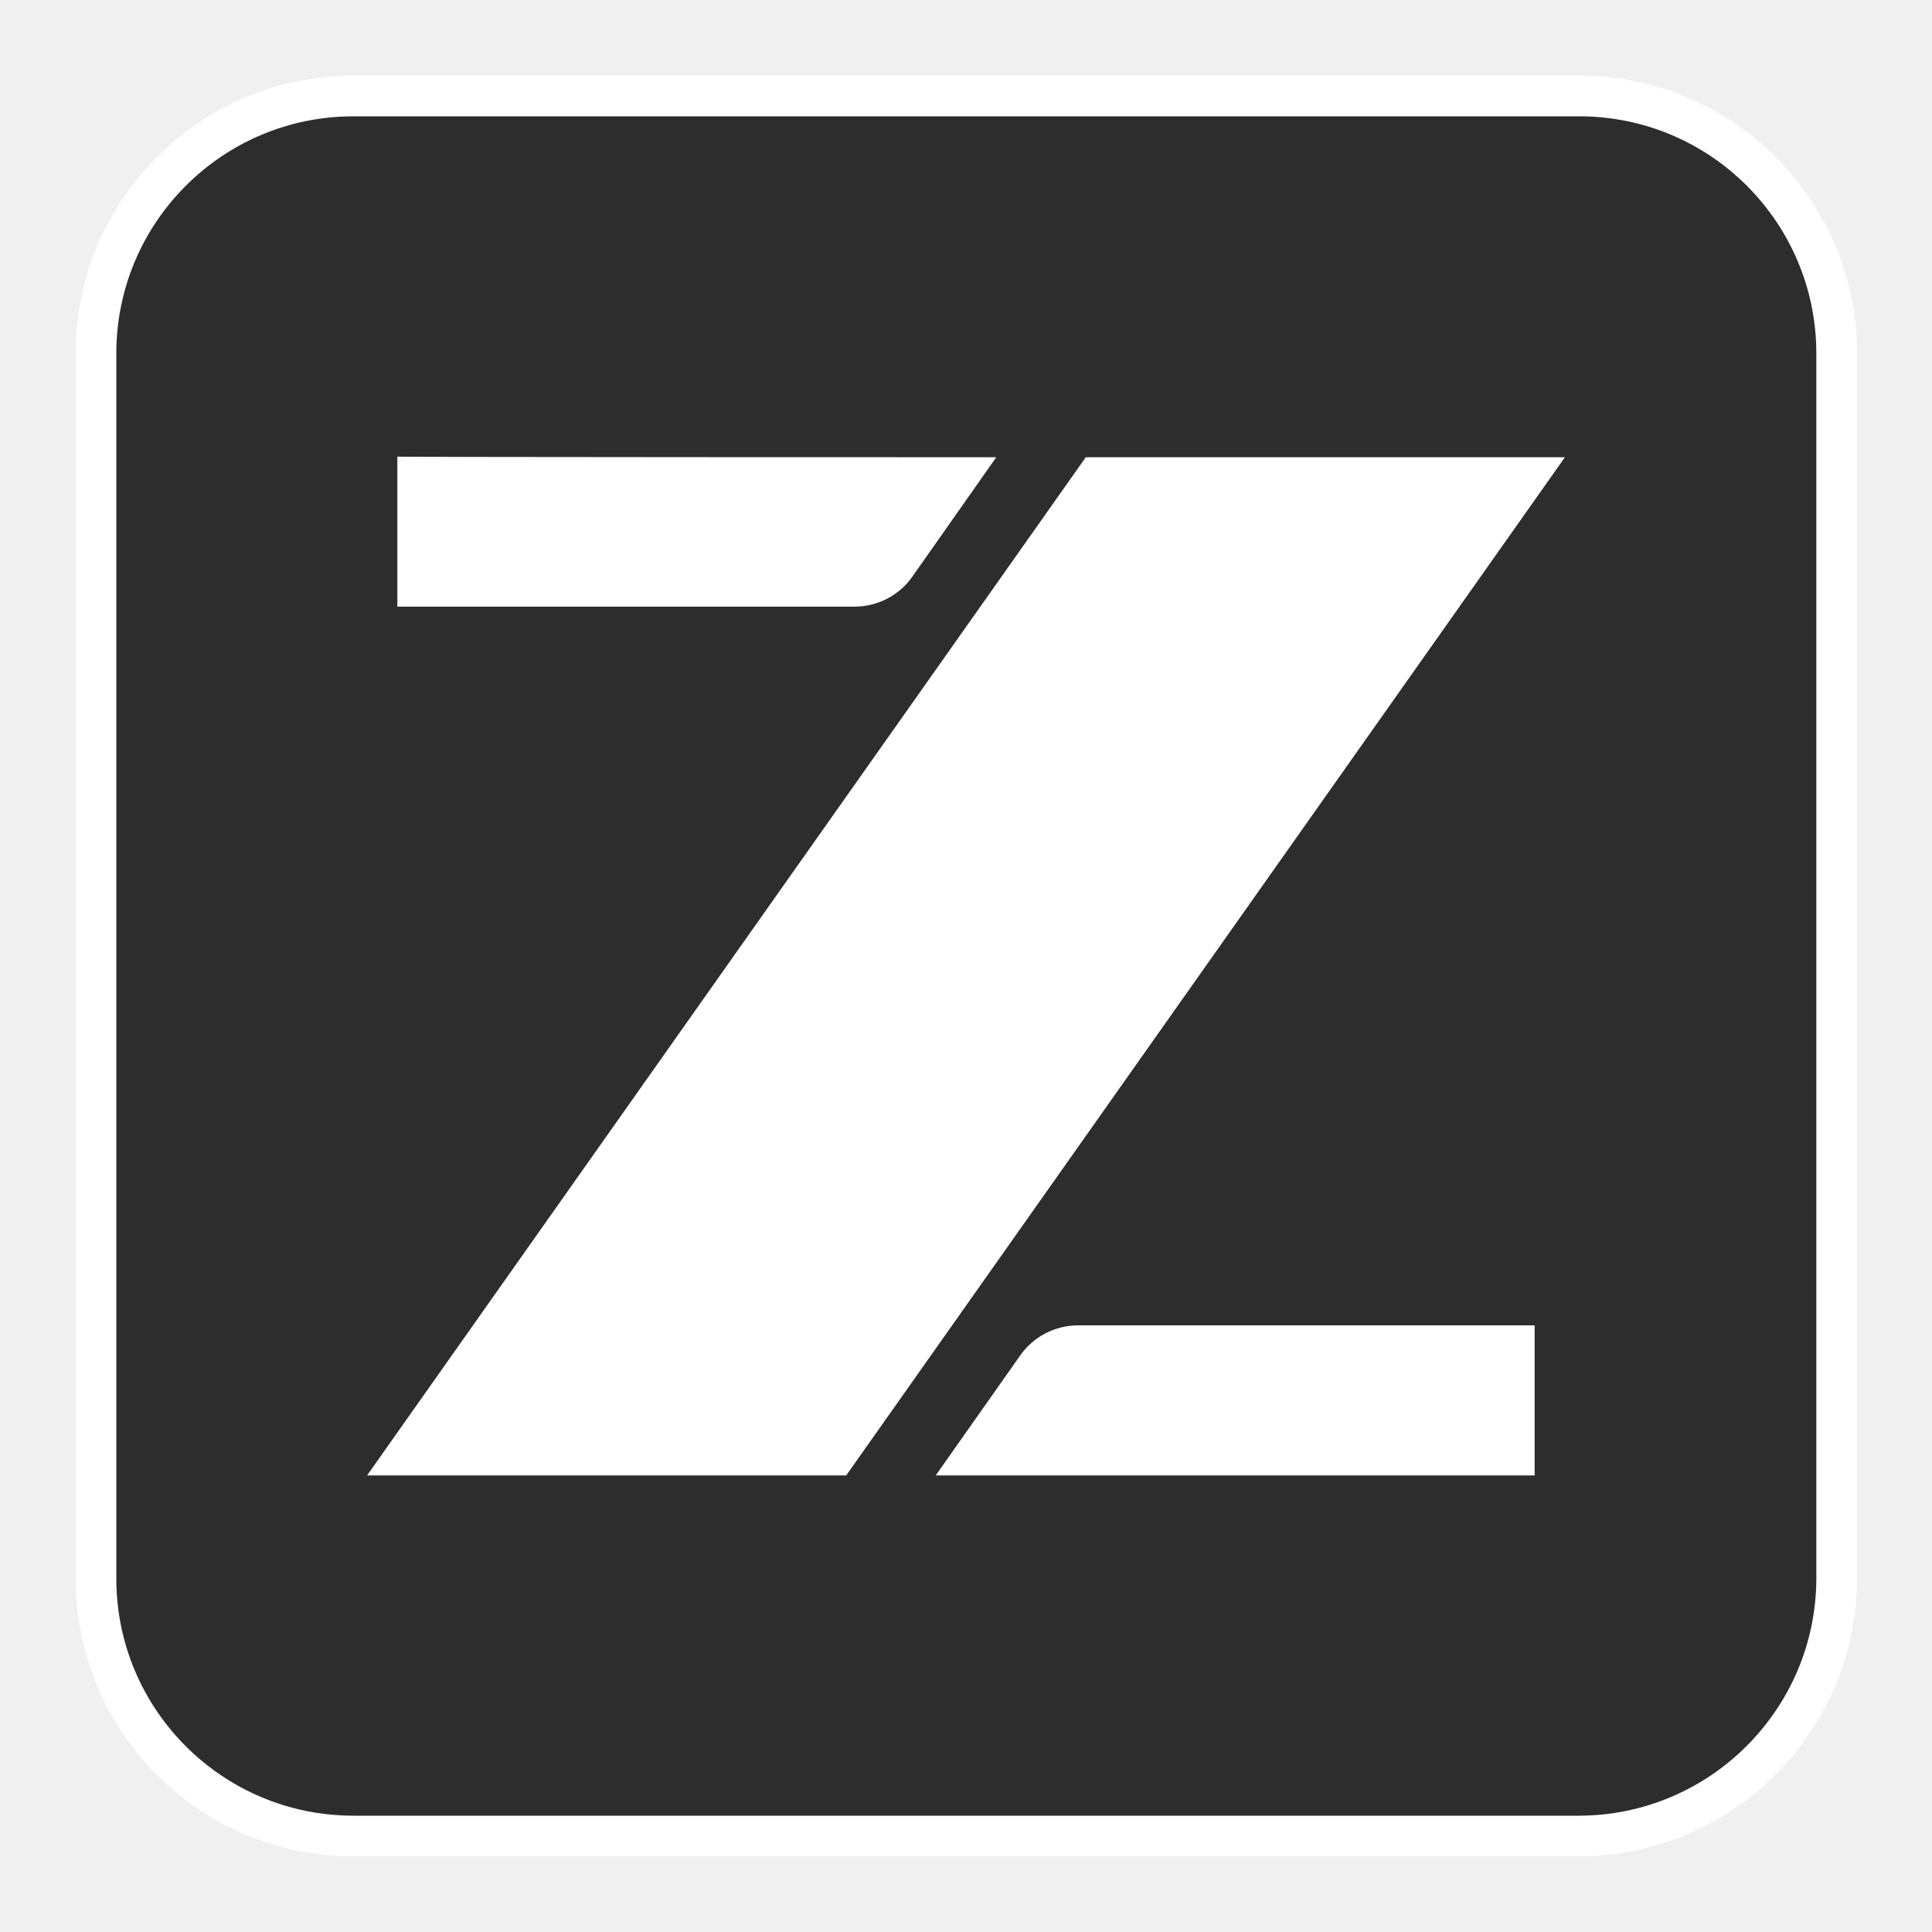
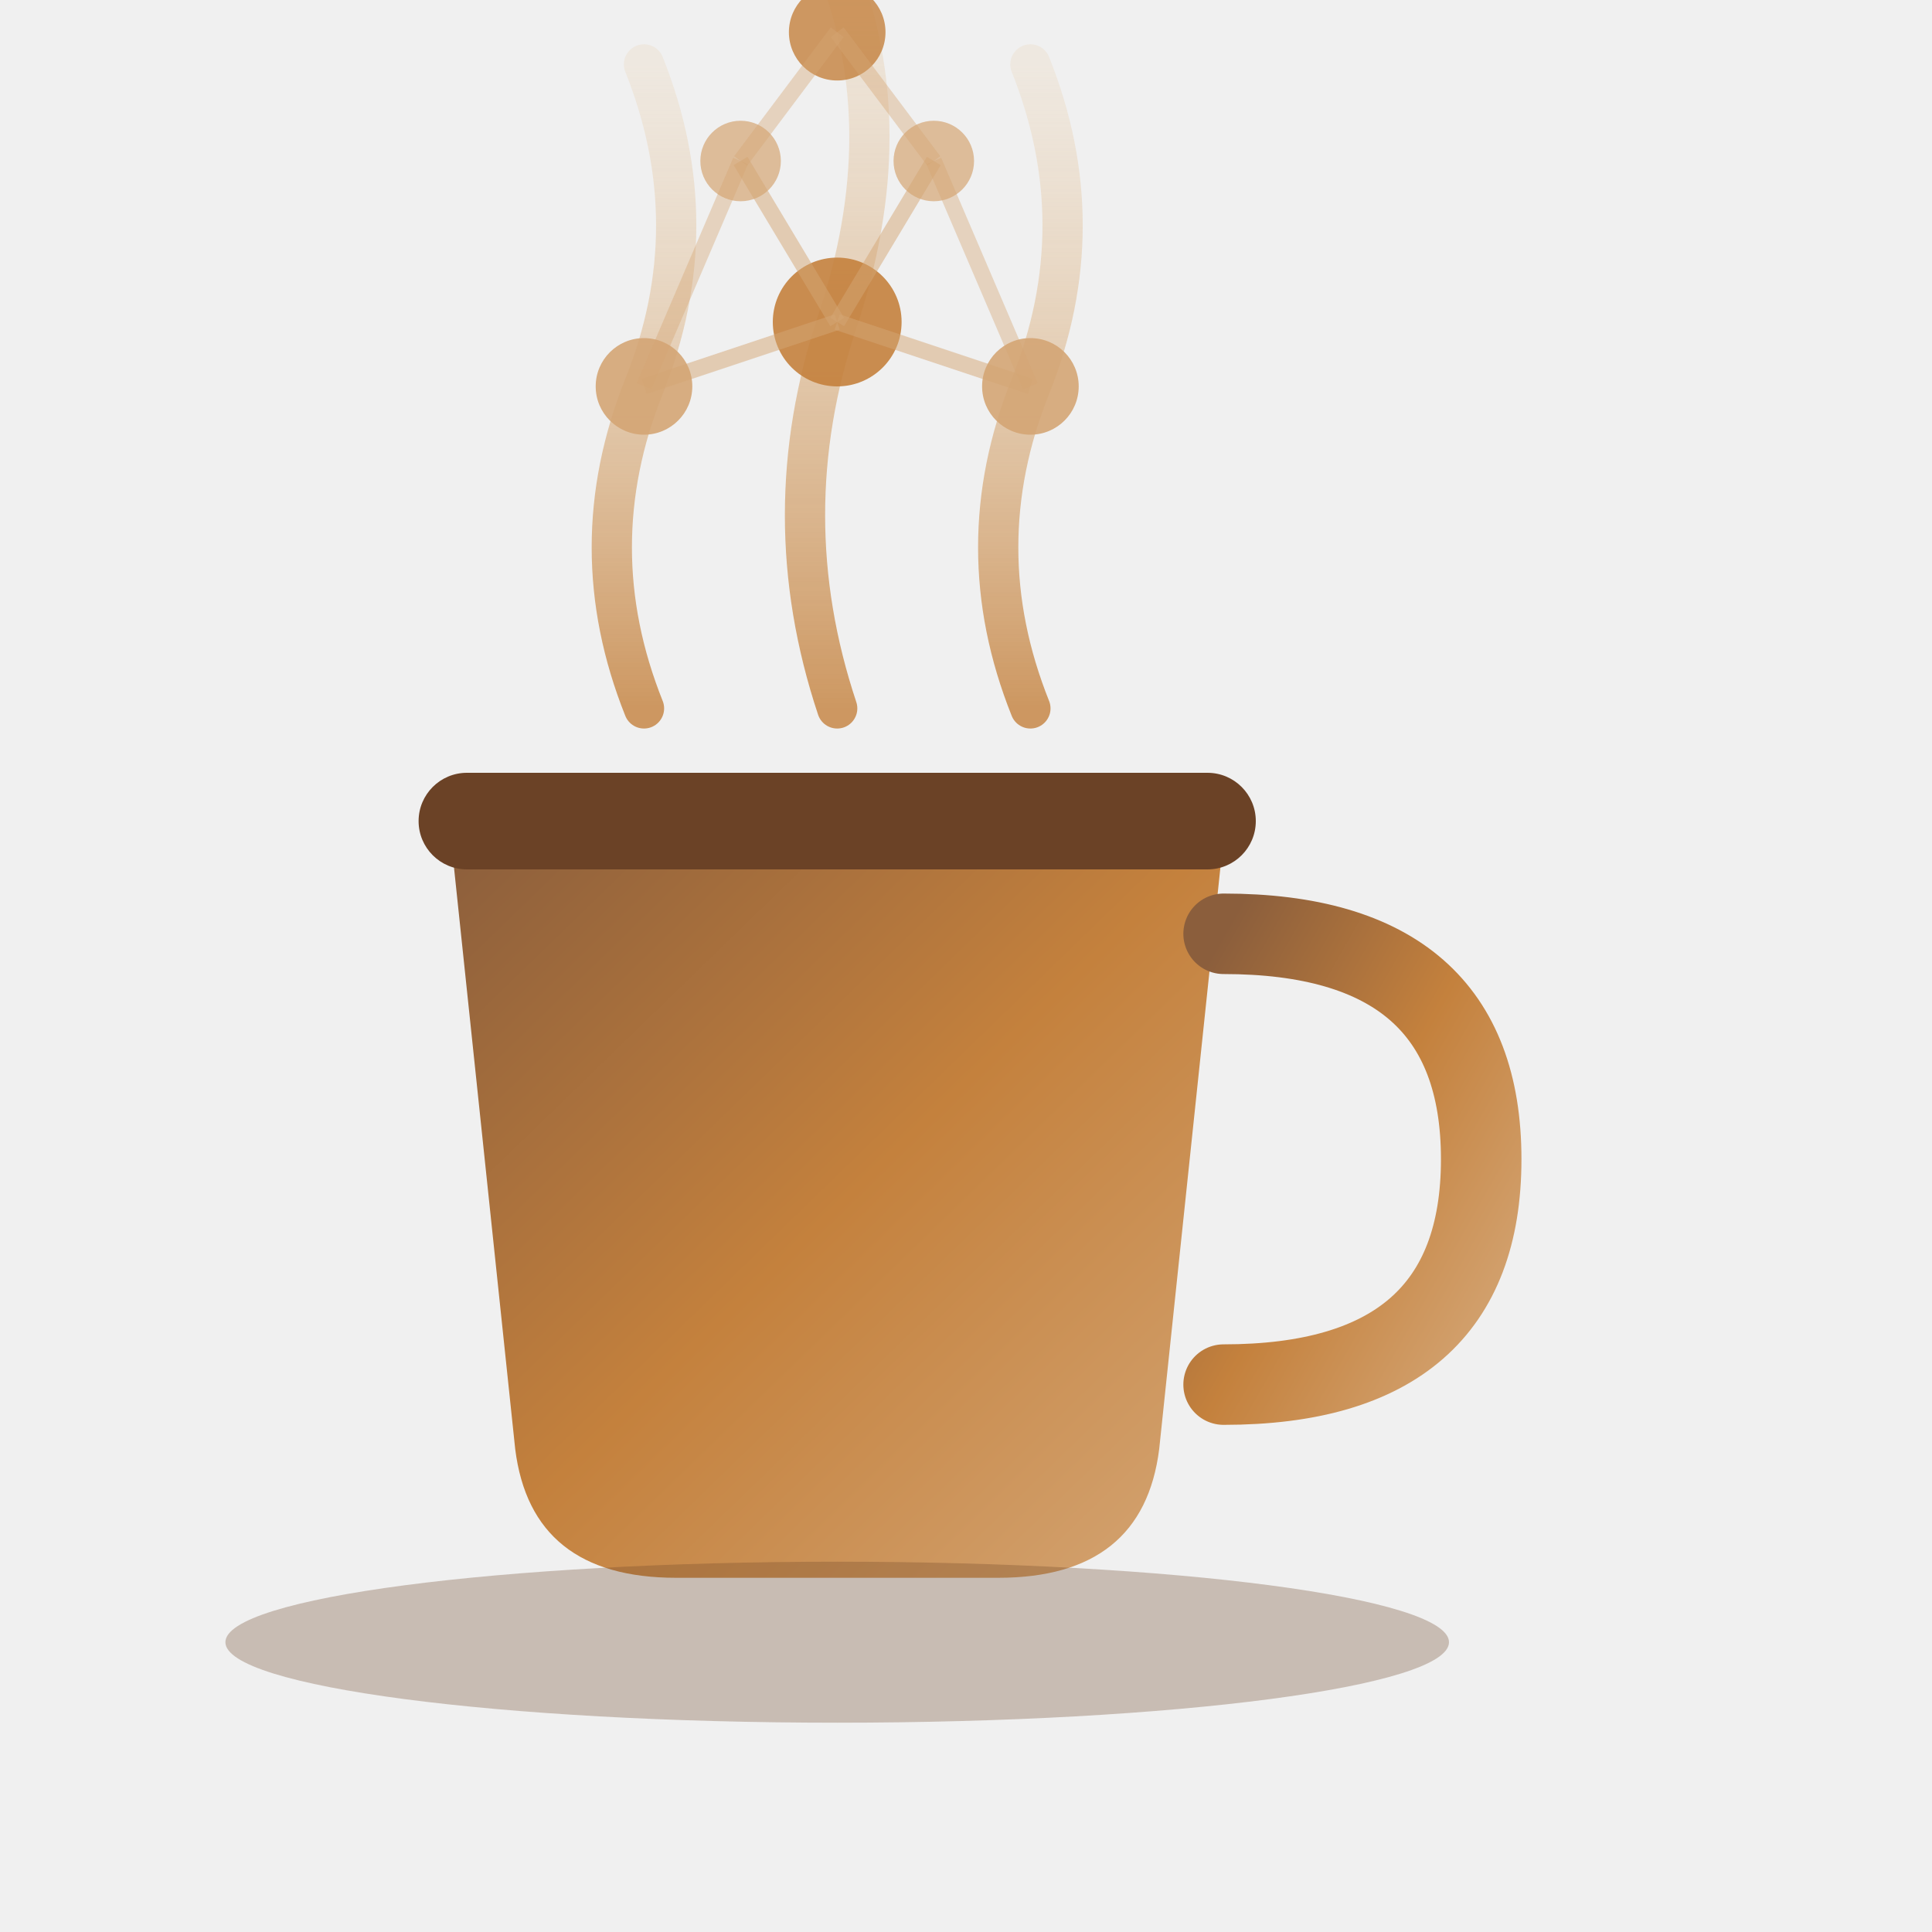
- <svg xmlns="http://www.w3.org/2000/svg" version="1.1" x="0px" y="0px" viewBox="0 0 30 30" style="enable-background:new 0 0 30 30;" xml:space="preserve">
+ <svg xmlns="http://www.w3.org/2000/svg" viewBox="0 0 120 120" fill="none">
  <defs>
-     <style type="text/css">
-     .st194{fill:#2D2D2D;stroke:#FFFFFF;stroke-width:0.632;stroke-miterlimit:10;}
-     .st23{fill:#FFFFFF;}
- 
-     .z-breathe {
-       animation: breathe 2.5s ease-in-out infinite;
-     }
- 
-     @keyframes breathe {
-       0%, 100% { opacity: 0.7; }
-       50% { opacity: 1; }
-     }
-   </style>
+     <linearGradient id="cupGrad" x1="0%" y1="0%" x2="100%" y2="100%">
+       <stop offset="0%" style="stop-color:#8B5E3C" />
+       <stop offset="50%" style="stop-color:#C4813D" />
+       <stop offset="100%" style="stop-color:#D4A574" />
+     </linearGradient>
+     <linearGradient id="steamGrad" x1="0%" y1="100%" x2="0%" y2="0%">
+       <stop offset="0%" style="stop-color:#C4813D;stop-opacity:0.8" />
+       <stop offset="100%" style="stop-color:#E8C9A0;stop-opacity:0.2" />
+     </linearGradient>
+     <linearGradient id="neuralGrad" x1="0%" y1="100%" x2="100%" y2="0%">
+       <stop offset="0%" style="stop-color:#8B5E3C" />
+       <stop offset="100%" style="stop-color:#D4A574" />
+     </linearGradient>
  </defs>
-   <g>
-     <path class="st194" d="M24.51,28.51H5.49c-2.21,0-4-1.79-4-4V5.49c0-2.21,1.79-4,4-4h19.03c2.21,0,4,1.79,4,4v19.03     C28.51,26.72,26.72,28.51,24.51,28.51z" />
-     <g class="z-breathe">
-       <path class="st23" d="M15.47,7.1l-1.3,1.85c-0.2,0.29-0.54,0.47-0.9,0.47h-7.1V7.09C6.16,7.1,15.47,7.1,15.47,7.1z" />
-       <polygon class="st23" points="24.3,7.1 13.14,22.91 5.7,22.91 16.86,7.1" />
-       <path class="st23" d="M14.53,22.91l1.31-1.86c0.2-0.29,0.54-0.47,0.9-0.47h7.09v2.33H14.53z" />
-     </g>
-   </g>
+   <path d="M28 52 L32 90 Q33 98 42 98 L62 98 Q71 98 72 90 L76 52 Z" fill="url(#cupGrad)" rx="4" />
+   <path d="M76 58 Q92 58 92 72 Q92 86 76 86" stroke="url(#cupGrad)" stroke-width="5" fill="none" stroke-linecap="round" />
+   <rect x="26" y="48" width="52" height="6" rx="3" fill="#6B4226" />
+   <ellipse cx="52" cy="102" rx="38" ry="5" fill="#6B4226" opacity="0.3" />
+   <path d="M40 44 Q36 34 40 24 Q44 14 40 4" stroke="url(#steamGrad)" stroke-width="2.5" fill="none" stroke-linecap="round" />
+   <path d="M52 44 Q48 32 52 20 Q56 8 52 -2" stroke="url(#steamGrad)" stroke-width="2.5" fill="none" stroke-linecap="round" />
+   <path d="M64 44 Q60 34 64 24 Q68 14 64 4" stroke="url(#steamGrad)" stroke-width="2.5" fill="none" stroke-linecap="round" />
+   <circle cx="40" cy="24" r="3" fill="#D4A574" opacity="0.9" />
+   <circle cx="52" cy="20" r="4" fill="#C4813D" opacity="0.9" />
+   <circle cx="64" cy="24" r="3" fill="#D4A574" opacity="0.9" />
+   <circle cx="46" cy="10" r="2.5" fill="#D4A574" opacity="0.7" />
+   <circle cx="58" cy="10" r="2.5" fill="#D4A574" opacity="0.7" />
+   <circle cx="52" cy="2" r="3" fill="#C4813D" opacity="0.8" />
+   <line x1="40" y1="24" x2="52" y2="20" stroke="#D4A574" stroke-width="1" opacity="0.5" />
+   <line x1="52" y1="20" x2="64" y2="24" stroke="#D4A574" stroke-width="1" opacity="0.5" />
+   <line x1="46" y1="10" x2="52" y2="20" stroke="#D4A574" stroke-width="1" opacity="0.5" />
+   <line x1="58" y1="10" x2="52" y2="20" stroke="#D4A574" stroke-width="1" opacity="0.5" />
+   <line x1="46" y1="10" x2="52" y2="2" stroke="#D4A574" stroke-width="1" opacity="0.4" />
+   <line x1="58" y1="10" x2="52" y2="2" stroke="#D4A574" stroke-width="1" opacity="0.4" />
+   <line x1="40" y1="24" x2="46" y2="10" stroke="#D4A574" stroke-width="1" opacity="0.4" />
+   <line x1="64" y1="24" x2="58" y2="10" stroke="#D4A574" stroke-width="1" opacity="0.4" />
</svg>
